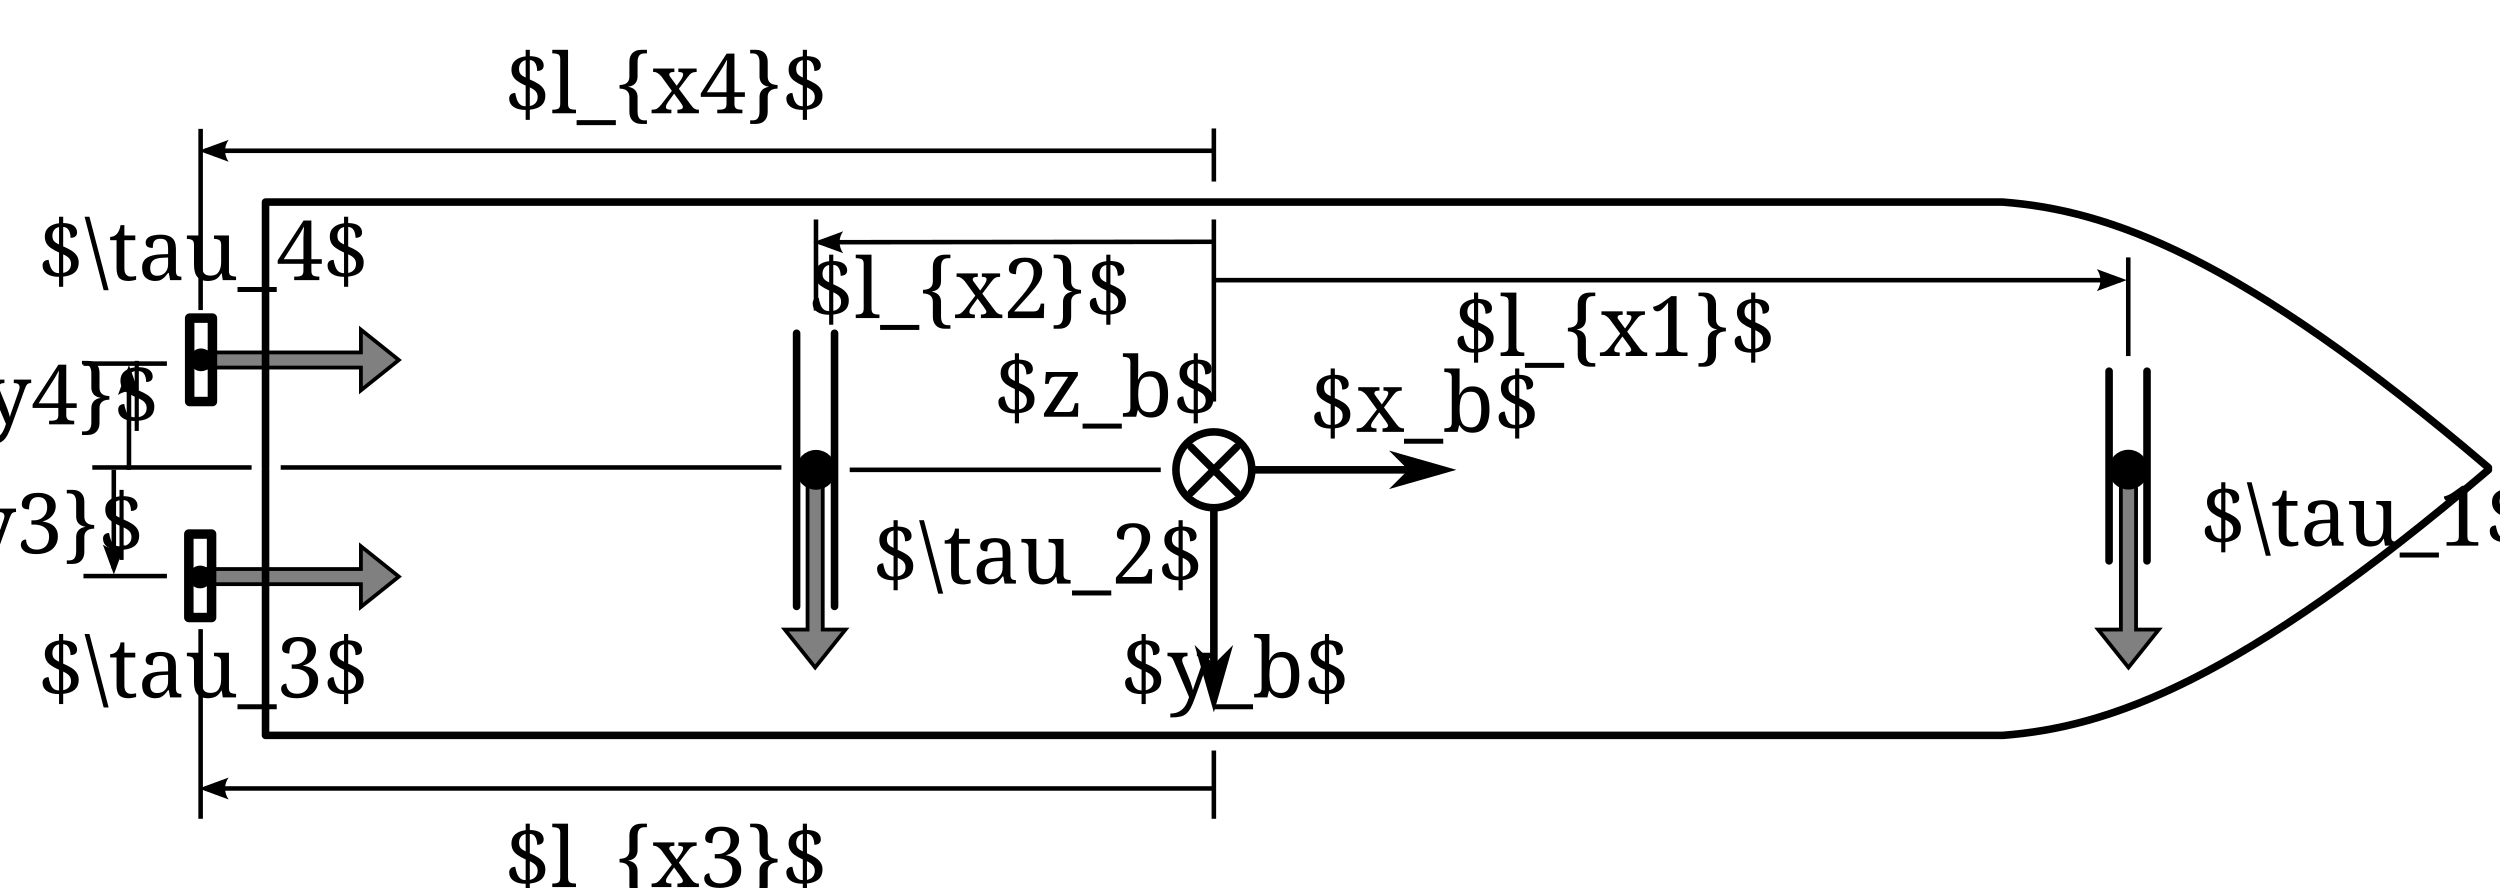
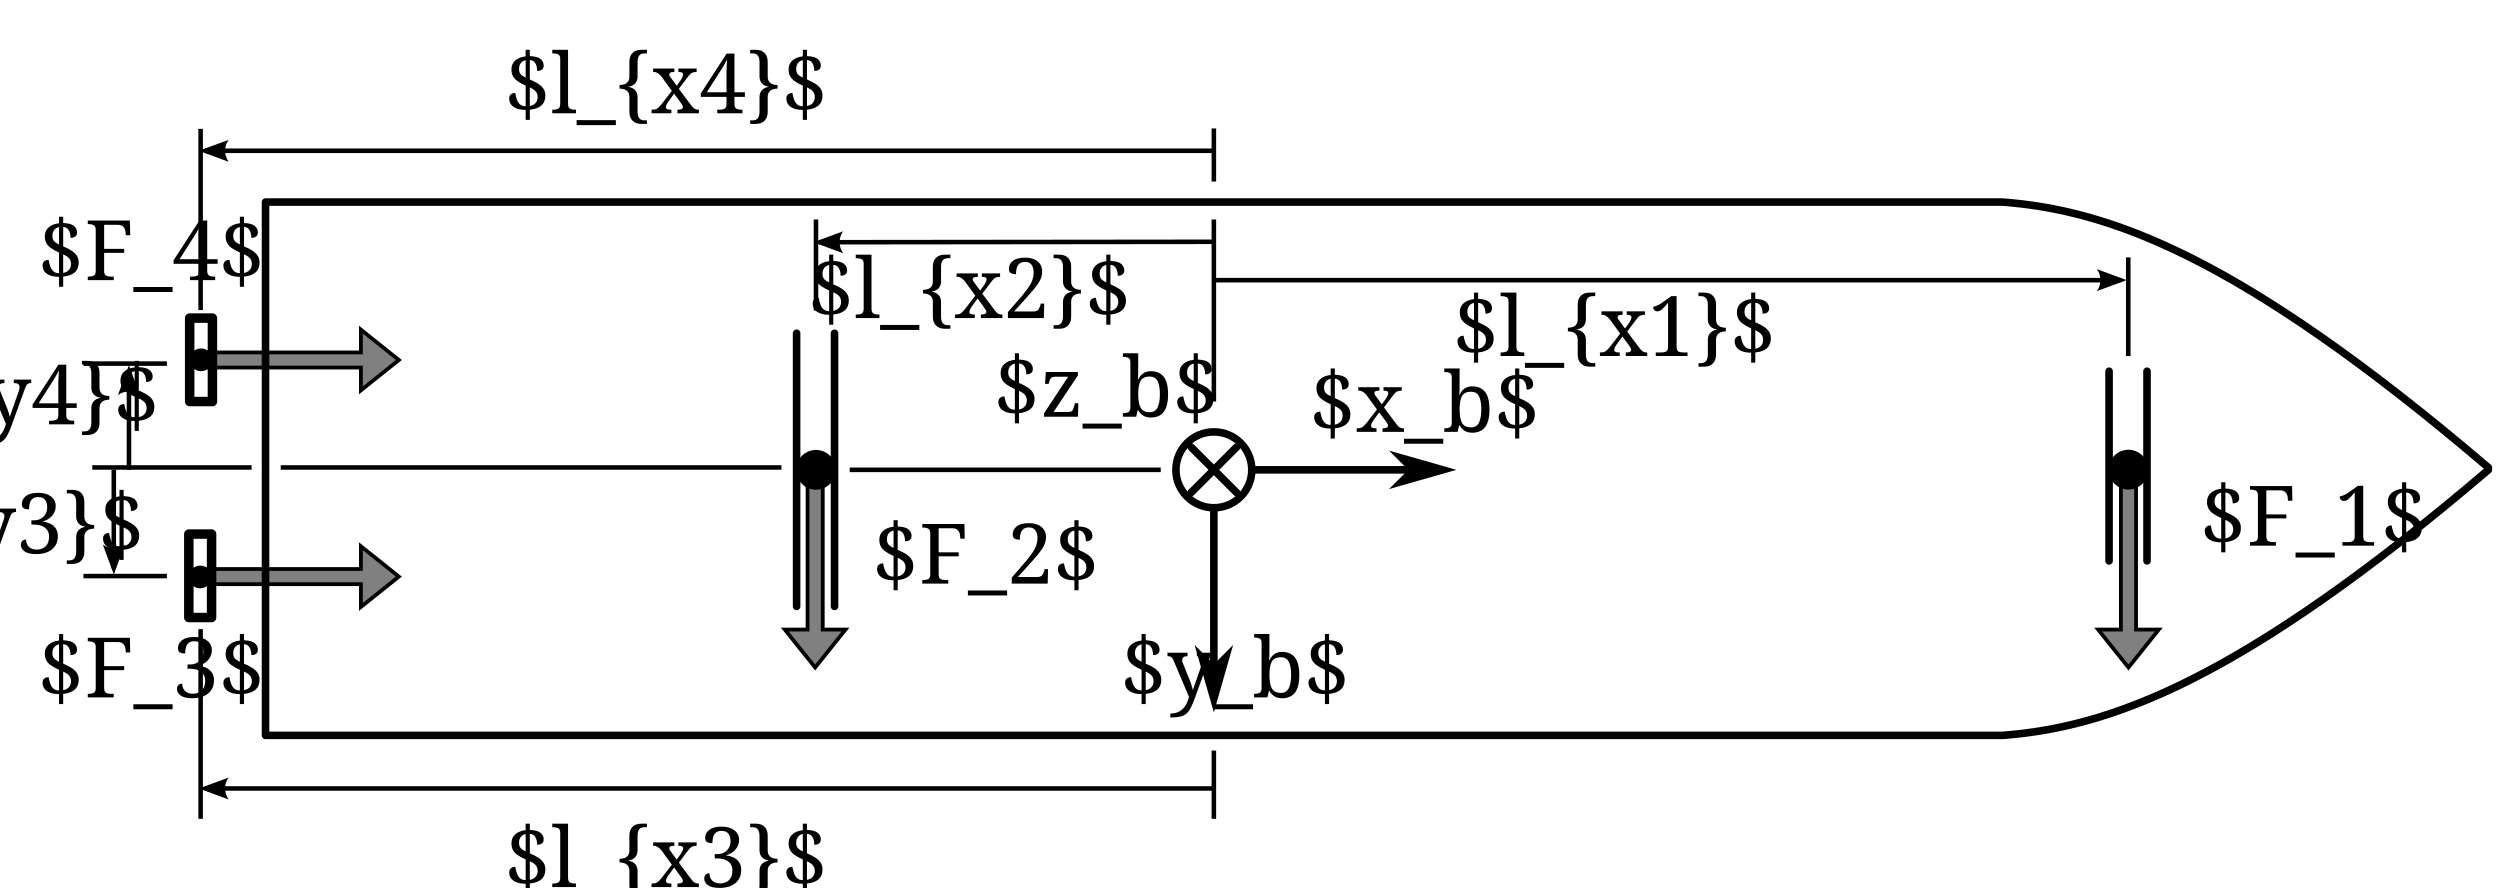
<svg xmlns="http://www.w3.org/2000/svg" width="329.528" height="116.929" id="svg2" version="1.1">
  <defs id="defs4">
    <marker orient="auto" refY="0" refX="0" id="Arrow2Mstart" style="overflow:visible">
      <path id="path4164" style="fill-rule:evenodd;stroke-width:0.625;stroke-linejoin:round" d="M 8.719,4.034 -2.207,0.016 8.719,-4.002 c -1.745,2.372 -1.735,5.617 -6e-7,8.035 z" transform="scale(0.6,0.6)" />
    </marker>
    <marker orient="auto" refY="0" refX="0" id="Arrow1Mend" style="overflow:visible">
      <path id="path4183" d="M 0,0 5,-5 -12.5,0 5,5 0,0 z" style="fill-rule:evenodd;stroke:#000000;stroke-width:1pt" transform="matrix(-0.4,0,0,-0.4,-4,0)" />
    </marker>
  </defs>
  <g id="layer1" transform="translate(0,-935.4317)">
    <path id="path3925" d="m 26.572,981.884 21,0 0,-3 5,4 -5,4 0,-3 -21,0 z" style="fill:#808080;fill-opacity:1;stroke:#000000;stroke-width:0.5;stroke-linecap:butt;stroke-linejoin:miter;stroke-miterlimit:4;stroke-opacity:1;stroke-dasharray:none" />
    <path style="fill:#808080;fill-opacity:1;stroke:#000000;stroke-width:0.5;stroke-linecap:butt;stroke-linejoin:miter;stroke-miterlimit:4;stroke-opacity:1;stroke-dasharray:none" d="m 26.572,1010.434 21,0 0,-3 5,4 -5,4 0,-3 -21,0 z" id="path3923" />
    <path id="path3921" d="m 106.446,997.414 0,21 -3,0 4,5 4,-5 -3,0 0,-21 z" style="fill:#808080;fill-opacity:1;stroke:#000000;stroke-width:0.5;stroke-linecap:butt;stroke-linejoin:miter;stroke-miterlimit:4;stroke-opacity:1;stroke-dasharray:none" />
    <path style="fill:#808080;fill-opacity:1;stroke:#000000;stroke-width:0.5;stroke-linecap:butt;stroke-linejoin:miter;stroke-miterlimit:4;stroke-opacity:1;stroke-dasharray:none" d="m 279.556,997.414 0,21 -3,0 4,5 4,-5 -3,0 0,-21 z" id="path3917" />
    <path style="fill:none;stroke:#000000;stroke-opacity:1" id="path3396" d="m 165,71.732 c 0,2.761 -2.239,5 -5,5 -2.761,0 -5,-2.239 -5,-5 0,-2.761 2.239,-5 5,-5 2.761,0 5,2.239 5,5 z" transform="translate(0,925.6286)" />
    <path style="fill:none;stroke:#000000;stroke-width:1px;stroke-linecap:butt;stroke-linejoin:miter;stroke-opacity:1;marker-end:url(#Arrow1Mend)" d="m 165,997.361 25,0" id="path4166" />
    <path style="fill:none;stroke:#000000;stroke-width:1px;stroke-linecap:butt;stroke-linejoin:miter;stroke-opacity:1;marker-end:url(#Arrow1Mend)" d="m 160,1002.361 0,25" id="path4168" />
    <path style="fill:none;stroke:#000000;stroke-width:1px;stroke-linecap:round;stroke-linejoin:round;stroke-opacity:1" d="m 105,1015.361 0,-36" id="path4616" />
    <path style="fill:none;stroke:#000000;stroke-width:1px;stroke-linecap:round;stroke-linejoin:round;stroke-opacity:1" d="m 110,979.361 0,36" id="path4618" />
    <path style="fill:none;stroke:#000000;stroke-width:1px;stroke-linecap:round;stroke-linejoin:round;stroke-opacity:1" d="m 283,1009.361 0,-25" id="path4620" />
    <path style="fill:none;stroke:#000000;stroke-width:1px;stroke-linecap:round;stroke-linejoin:round;stroke-opacity:1" d="m 278,1009.361 0,-25" id="path4622" />
    <text xml:space="preserve" style="font-size:11px;font-style:normal;font-variant:normal;font-weight:normal;font-stretch:normal;text-align:center;line-height:125%;letter-spacing:0px;word-spacing:0px;writing-mode:lr-tb;text-anchor:middle;fill:#000000;fill-opacity:1;stroke:none;font-family:Serif;-inkscape-font-specification:Serif" x="195" y="992.361" id="text4624">
      <tspan x="195" y="992.361" id="tspan4636">$x_b$</tspan>
    </text>
    <text id="text4628" y="1027.361" x="170" style="font-size:11px;font-style:normal;font-variant:normal;font-weight:normal;font-stretch:normal;text-align:center;line-height:125%;letter-spacing:0px;word-spacing:0px;writing-mode:lr-tb;text-anchor:middle;fill:#000000;fill-opacity:1;stroke:none;font-family:Serif;-inkscape-font-specification:Serif" xml:space="preserve">
      <tspan y="1027.361" x="170" id="tspan4630">$y_b$</tspan>
    </text>
    <text xml:space="preserve" style="font-size:11px;font-style:normal;font-variant:normal;font-weight:normal;font-stretch:normal;text-align:center;line-height:125%;letter-spacing:0px;word-spacing:0px;writing-mode:lr-tb;text-anchor:middle;fill:#000000;fill-opacity:1;stroke:none;font-family:Serif;-inkscape-font-specification:Serif" x="153" y="990.361" id="text4632">
      <tspan id="tspan4634" x="153" y="990.361">$z_b$</tspan>
    </text>
    <path style="fill:none;stroke:#000000;stroke-width:1px;stroke-linecap:round;stroke-linejoin:miter;stroke-opacity:1" d="m 163,994.361 -6,6" id="path3073" />
    <path style="fill:none;stroke:#000000;stroke-width:1px;stroke-linecap:round;stroke-linejoin:miter;stroke-opacity:1" d="m 157,994.361 6,6" id="path3075" />
    <path style="fill:#000000;fill-opacity:1;fill-rule:nonzero;stroke:#000000;stroke-width:1.25;stroke-linecap:round;stroke-linejoin:round;stroke-miterlimit:4;stroke-opacity:1;stroke-dasharray:none;stroke-dashoffset:0" id="path3851" d="m 109,71.732 c 0,1.105 -0.895,2 -2,2 -1.105,0 -2,-0.895 -2,-2 0,-1.105 0.895,-2 2,-2 1.105,0 2,0.895 2,2 z" transform="translate(0.5559754,925.6286)" />
    <path transform="translate(173.5509,925.6039)" d="m 109,71.732 c 0,1.105 -0.895,2 -2,2 -1.105,0 -2,-0.895 -2,-2 0,-1.105 0.895,-2 2,-2 1.105,0 2,0.895 2,2 z" id="path3853" style="fill:#000000;fill-opacity:1;fill-rule:nonzero;stroke:#000000;stroke-width:1.25;stroke-linecap:round;stroke-linejoin:round;stroke-miterlimit:4;stroke-opacity:1;stroke-dasharray:none;stroke-dashoffset:0" />
    <rect style="fill:none;stroke:#000000;stroke-width:1.25;stroke-linecap:round;stroke-linejoin:round;stroke-miterlimit:4;stroke-opacity:1;stroke-dasharray:none;stroke-dashoffset:0" id="rect3855" width="3" height="11" x="25" y="977.361" />
    <rect y="1005.827" x="24.889" height="11" width="3" id="rect3857" style="fill:none;stroke:#000000;stroke-width:1.25;stroke-linecap:round;stroke-linejoin:round;stroke-miterlimit:4;stroke-opacity:1;stroke-dasharray:none;stroke-dashoffset:0" />
    <path style="fill:none;stroke:#000000;stroke-width:1px;stroke-linecap:round;stroke-linejoin:round;stroke-opacity:1" d="m 328,997.361 c -32.927,28.076 -50.156,33.934 -64,35 l -229,0 0,-35" id="path3859" />
    <path id="path3861" d="M 328,997.069 C 295.073,968.993 277.844,963.135 264,962.069 l -229,0 0,35" style="fill:none;stroke:#000000;stroke-width:1px;stroke-linecap:round;stroke-linejoin:round;stroke-opacity:1" />
    <path style="fill:#000000;fill-opacity:1;stroke:#000000;stroke-width:1;stroke-linecap:round;stroke-linejoin:round;stroke-miterlimit:4;stroke-opacity:1;stroke-dasharray:none;stroke-dashoffset:0" id="path3869" d="m 29,58.732 c 0,0.552 -0.448,1 -1,1 -0.552,0 -1,-0.448 -1,-1 0,-0.552 0.448,-1 1,-1 0.552,0 1,0.448 1,1 z" transform="translate(-1.501133,924.129)" />
    <path style="fill:#000000;fill-opacity:1;stroke:#000000;stroke-width:1;stroke-linecap:round;stroke-linejoin:round;stroke-miterlimit:4;stroke-opacity:1;stroke-dasharray:none;stroke-dashoffset:0" id="path3869-1" d="m 29,58.732 c 0,0.552 -0.448,1 -1,1 -0.552,0 -1,-0.448 -1,-1 0,-0.552 0.448,-1 1,-1 0.552,0 1,0.448 1,1 z" transform="translate(-1.619073,952.753)" />
    <text xml:space="preserve" style="font-size:11px;font-style:normal;font-variant:normal;font-weight:normal;font-stretch:normal;text-align:start;line-height:125%;letter-spacing:0px;word-spacing:0px;writing-mode:lr-tb;text-anchor:start;fill:#000000;fill-opacity:1;stroke:none;font-family:Serif;-inkscape-font-specification:Serif" x="290" y="1007.361" id="text3893">
-       <tspan x="290" y="1007.361" id="tspan3897">$\tau_1$</tspan>
+       <tspan x="290" y="1007.361" id="tspan3897">$F_1$</tspan>
    </text>
    <text id="text3901" y="1012.361" x="115" style="font-size:11px;font-style:normal;font-variant:normal;font-weight:normal;font-stretch:normal;text-align:start;line-height:125%;letter-spacing:0px;word-spacing:0px;writing-mode:lr-tb;text-anchor:start;fill:#000000;fill-opacity:1;stroke:none;font-family:Serif;-inkscape-font-specification:Serif" xml:space="preserve">
-       <tspan id="tspan3903" y="1012.361" x="115">$\tau_2$</tspan>
+       <tspan id="tspan3903" y="1012.361" x="115">$F_2$</tspan>
    </text>
    <text xml:space="preserve" style="font-size:11px;font-style:normal;font-variant:normal;font-weight:normal;font-stretch:normal;text-align:start;line-height:125%;letter-spacing:0px;word-spacing:0px;writing-mode:lr-tb;text-anchor:start;fill:#000000;fill-opacity:1;stroke:none;font-family:Serif;-inkscape-font-specification:Serif" x="5" y="1027.361" id="text3905">
-       <tspan x="5" y="1027.361" id="tspan3909">$\tau_3$</tspan>
+       <tspan x="5" y="1027.361" id="tspan3909">$F_3$</tspan>
    </text>
    <text id="text3913" y="972.361" x="5" style="font-size:11px;font-style:normal;font-variant:normal;font-weight:normal;font-stretch:normal;text-align:start;line-height:125%;letter-spacing:0px;word-spacing:0px;writing-mode:lr-tb;text-anchor:start;fill:#000000;fill-opacity:1;stroke:none;font-family:Serif;-inkscape-font-specification:Serif" xml:space="preserve">
-       <tspan id="tspan3915" y="972.361" x="5">$\tau_4$</tspan>
+       <tspan id="tspan3915" y="972.361" x="5">$F_4$</tspan>
    </text>
    <g id="g4582" transform="translate(0,14.99997)">
      <path transform="translate(0,910.6286)" id="path3948" d="m 26.445,92.732 0,25" style="fill:none;stroke:#000000;stroke-width:0.6;stroke-linecap:butt;stroke-linejoin:round;stroke-miterlimit:4;stroke-opacity:1;stroke-dasharray:none" />
      <path transform="translate(0,910.6286)" id="path3950" d="m 27,113.732 133,0" style="fill:none;stroke:#000000;stroke-width:0.6;stroke-linecap:butt;stroke-linejoin:round;stroke-miterlimit:4;stroke-opacity:1;stroke-dasharray:none;marker-start:url(#Arrow2Mstart)" />
      <path transform="translate(0,910.6286)" id="path3952" d="m 160,117.732 0,-9" style="fill:none;stroke:#000000;stroke-width:0.6;stroke-linecap:butt;stroke-linejoin:round;stroke-miterlimit:4;stroke-opacity:1;stroke-dasharray:none" />
    </g>
    <path id="path4589" d="m 26.445,976.304 0,-23.89" style="fill:none;stroke:#000000;stroke-width:0.6;stroke-linecap:butt;stroke-linejoin:round;stroke-miterlimit:4;stroke-opacity:1;stroke-dasharray:none" />
    <path id="path4591" d="m 27,955.304 133,0" style="fill:none;stroke:#000000;stroke-width:0.6;stroke-linecap:butt;stroke-linejoin:round;stroke-miterlimit:4;stroke-opacity:1;stroke-dasharray:none;marker-start:url(#Arrow2Mstart)" />
    <path id="path4593" d="m 160,964.361 0,24" style="fill:none;stroke:#000000;stroke-width:0.6;stroke-linecap:butt;stroke-linejoin:round;stroke-miterlimit:4;stroke-opacity:1;stroke-dasharray:none" />
    <path style="fill:none;stroke:#000000;stroke-width:0.6;stroke-linecap:butt;stroke-linejoin:round;stroke-miterlimit:4;stroke-opacity:1;stroke-dasharray:none;marker-start:url(#Arrow2Mstart)" d="m 108,967.361 52,-0.057" id="path4600" />
    <path style="fill:none;stroke:#000000;stroke-width:0.6;stroke-linecap:butt;stroke-linejoin:round;stroke-miterlimit:4;stroke-opacity:1;stroke-dasharray:none" d="m 107.556,964.361 0,12" id="path4602" />
    <path id="path4604" d="m 279.528,972.361 -119.528,0" style="fill:none;stroke:#000000;stroke-width:0.6;stroke-linecap:butt;stroke-linejoin:round;stroke-miterlimit:4;stroke-opacity:1;stroke-dasharray:none;marker-start:url(#Arrow2Mstart)" />
    <path style="fill:none;stroke:#000000;stroke-width:0.6;stroke-linecap:butt;stroke-linejoin:round;stroke-miterlimit:4;stroke-opacity:1;stroke-dasharray:none" d="m 280.528,969.361 0,13" id="path4606" />
    <path style="fill:none;stroke:#000000;stroke-width:0.6;stroke-linecap:butt;stroke-linejoin:round;stroke-miterlimit:4;stroke-opacity:1;stroke-dasharray:none" d="m 160,959.361 0,-7" id="path4608" />
    <text id="text4610" y="982.361" x="220" style="font-size:11px;font-style:normal;font-variant:normal;font-weight:normal;font-stretch:normal;text-align:center;line-height:125%;letter-spacing:0px;word-spacing:0px;writing-mode:lr-tb;text-anchor:middle;fill:#000000;fill-opacity:1;stroke:none;font-family:Serif;-inkscape-font-specification:Serif" xml:space="preserve">
      <tspan y="982.361" x="220" id="tspan4614">$l_{x1}$</tspan>
    </text>
    <text xml:space="preserve" style="font-size:11px;font-style:normal;font-variant:normal;font-weight:normal;font-stretch:normal;text-align:center;line-height:125%;letter-spacing:0px;word-spacing:0px;writing-mode:lr-tb;text-anchor:middle;fill:#000000;fill-opacity:1;stroke:none;font-family:Serif;-inkscape-font-specification:Serif" x="135" y="977.361" id="text4618">
      <tspan x="135" y="977.361" id="tspan4622">$l_{x2}$</tspan>
    </text>
    <text id="text4626" y="950.361" x="95" style="font-size:11px;font-style:normal;font-variant:normal;font-weight:normal;font-stretch:normal;text-align:center;line-height:125%;letter-spacing:0px;word-spacing:0px;writing-mode:lr-tb;text-anchor:middle;fill:#000000;fill-opacity:1;stroke:none;font-family:Serif;-inkscape-font-specification:Serif" xml:space="preserve">
      <tspan id="tspan4628" y="950.361" x="95">$l_{x4}$</tspan>
    </text>
    <text xml:space="preserve" style="font-size:11px;font-style:normal;font-variant:normal;font-weight:normal;font-stretch:normal;text-align:center;line-height:125%;letter-spacing:0px;word-spacing:0px;writing-mode:lr-tb;text-anchor:middle;fill:#000000;fill-opacity:1;stroke:none;font-family:Serif;-inkscape-font-specification:Serif" x="95" y="1052.361" id="text4630">
      <tspan x="95" y="1052.361" id="tspan4632">$l_{x3}$</tspan>
    </text>
    <path style="fill:none;stroke:#000000;stroke-width:0.6;stroke-linecap:butt;stroke-linejoin:round;stroke-miterlimit:4;stroke-opacity:1;stroke-dasharray:none;marker-start:url(#Arrow2Mstart)" d="m 15,1010.361 0,-13" id="path4634" />
    <path id="path4636" d="m 37,997.046 66,0" style="fill:none;stroke:#000000;stroke-width:0.6;stroke-linecap:butt;stroke-linejoin:round;stroke-miterlimit:4;stroke-opacity:1;stroke-dasharray:none" />
    <path style="fill:none;stroke:#000000;stroke-width:0.6;stroke-linecap:butt;stroke-linejoin:round;stroke-miterlimit:4;stroke-opacity:1;stroke-dasharray:none" d="m 11,1011.361 11,0" id="path4638" />
    <path style="fill:none;stroke:#000000;stroke-width:0.6;stroke-linecap:butt;stroke-linejoin:round;stroke-miterlimit:4;stroke-opacity:1;stroke-dasharray:none" d="m 112,997.361 41,0" id="path4640" />
    <path id="path4644" d="m 17,984.361 0,13" style="fill:none;stroke:#000000;stroke-width:0.6;stroke-linecap:butt;stroke-linejoin:round;stroke-miterlimit:4;stroke-opacity:1;stroke-dasharray:none;marker-start:url(#Arrow2Mstart)" />
    <path id="path4646" d="m 11,983.361 11,0" style="fill:none;stroke:#000000;stroke-width:0.6;stroke-linecap:butt;stroke-linejoin:round;stroke-miterlimit:4;stroke-opacity:1;stroke-dasharray:none" />
    <text id="text4650" y="1008.361" x="5" style="font-size:11px;font-style:normal;font-variant:normal;font-weight:normal;font-stretch:normal;text-align:center;line-height:125%;letter-spacing:0px;word-spacing:0px;writing-mode:lr-tb;text-anchor:middle;fill:#000000;fill-opacity:1;stroke:none;font-family:Serif;-inkscape-font-specification:Serif" xml:space="preserve">
      <tspan id="tspan4652" y="1008.361" x="5">$l_{y3}$</tspan>
    </text>
    <text xml:space="preserve" style="font-size:11px;font-style:normal;font-variant:normal;font-weight:normal;font-stretch:normal;text-align:center;line-height:125%;letter-spacing:0px;word-spacing:0px;writing-mode:lr-tb;text-anchor:middle;fill:#000000;fill-opacity:1;stroke:none;font-family:Serif;-inkscape-font-specification:Serif" x="7" y="991.361" id="text4654">
      <tspan x="7" y="991.361" id="tspan4656">$l_{y4}$</tspan>
    </text>
    <path id="path3179" d="m 12.165,997.051 21,0" style="fill:none;stroke:#000000;stroke-width:0.6;stroke-linecap:butt;stroke-linejoin:round;stroke-miterlimit:4;stroke-opacity:1;stroke-dasharray:none" />
  </g>
</svg>
